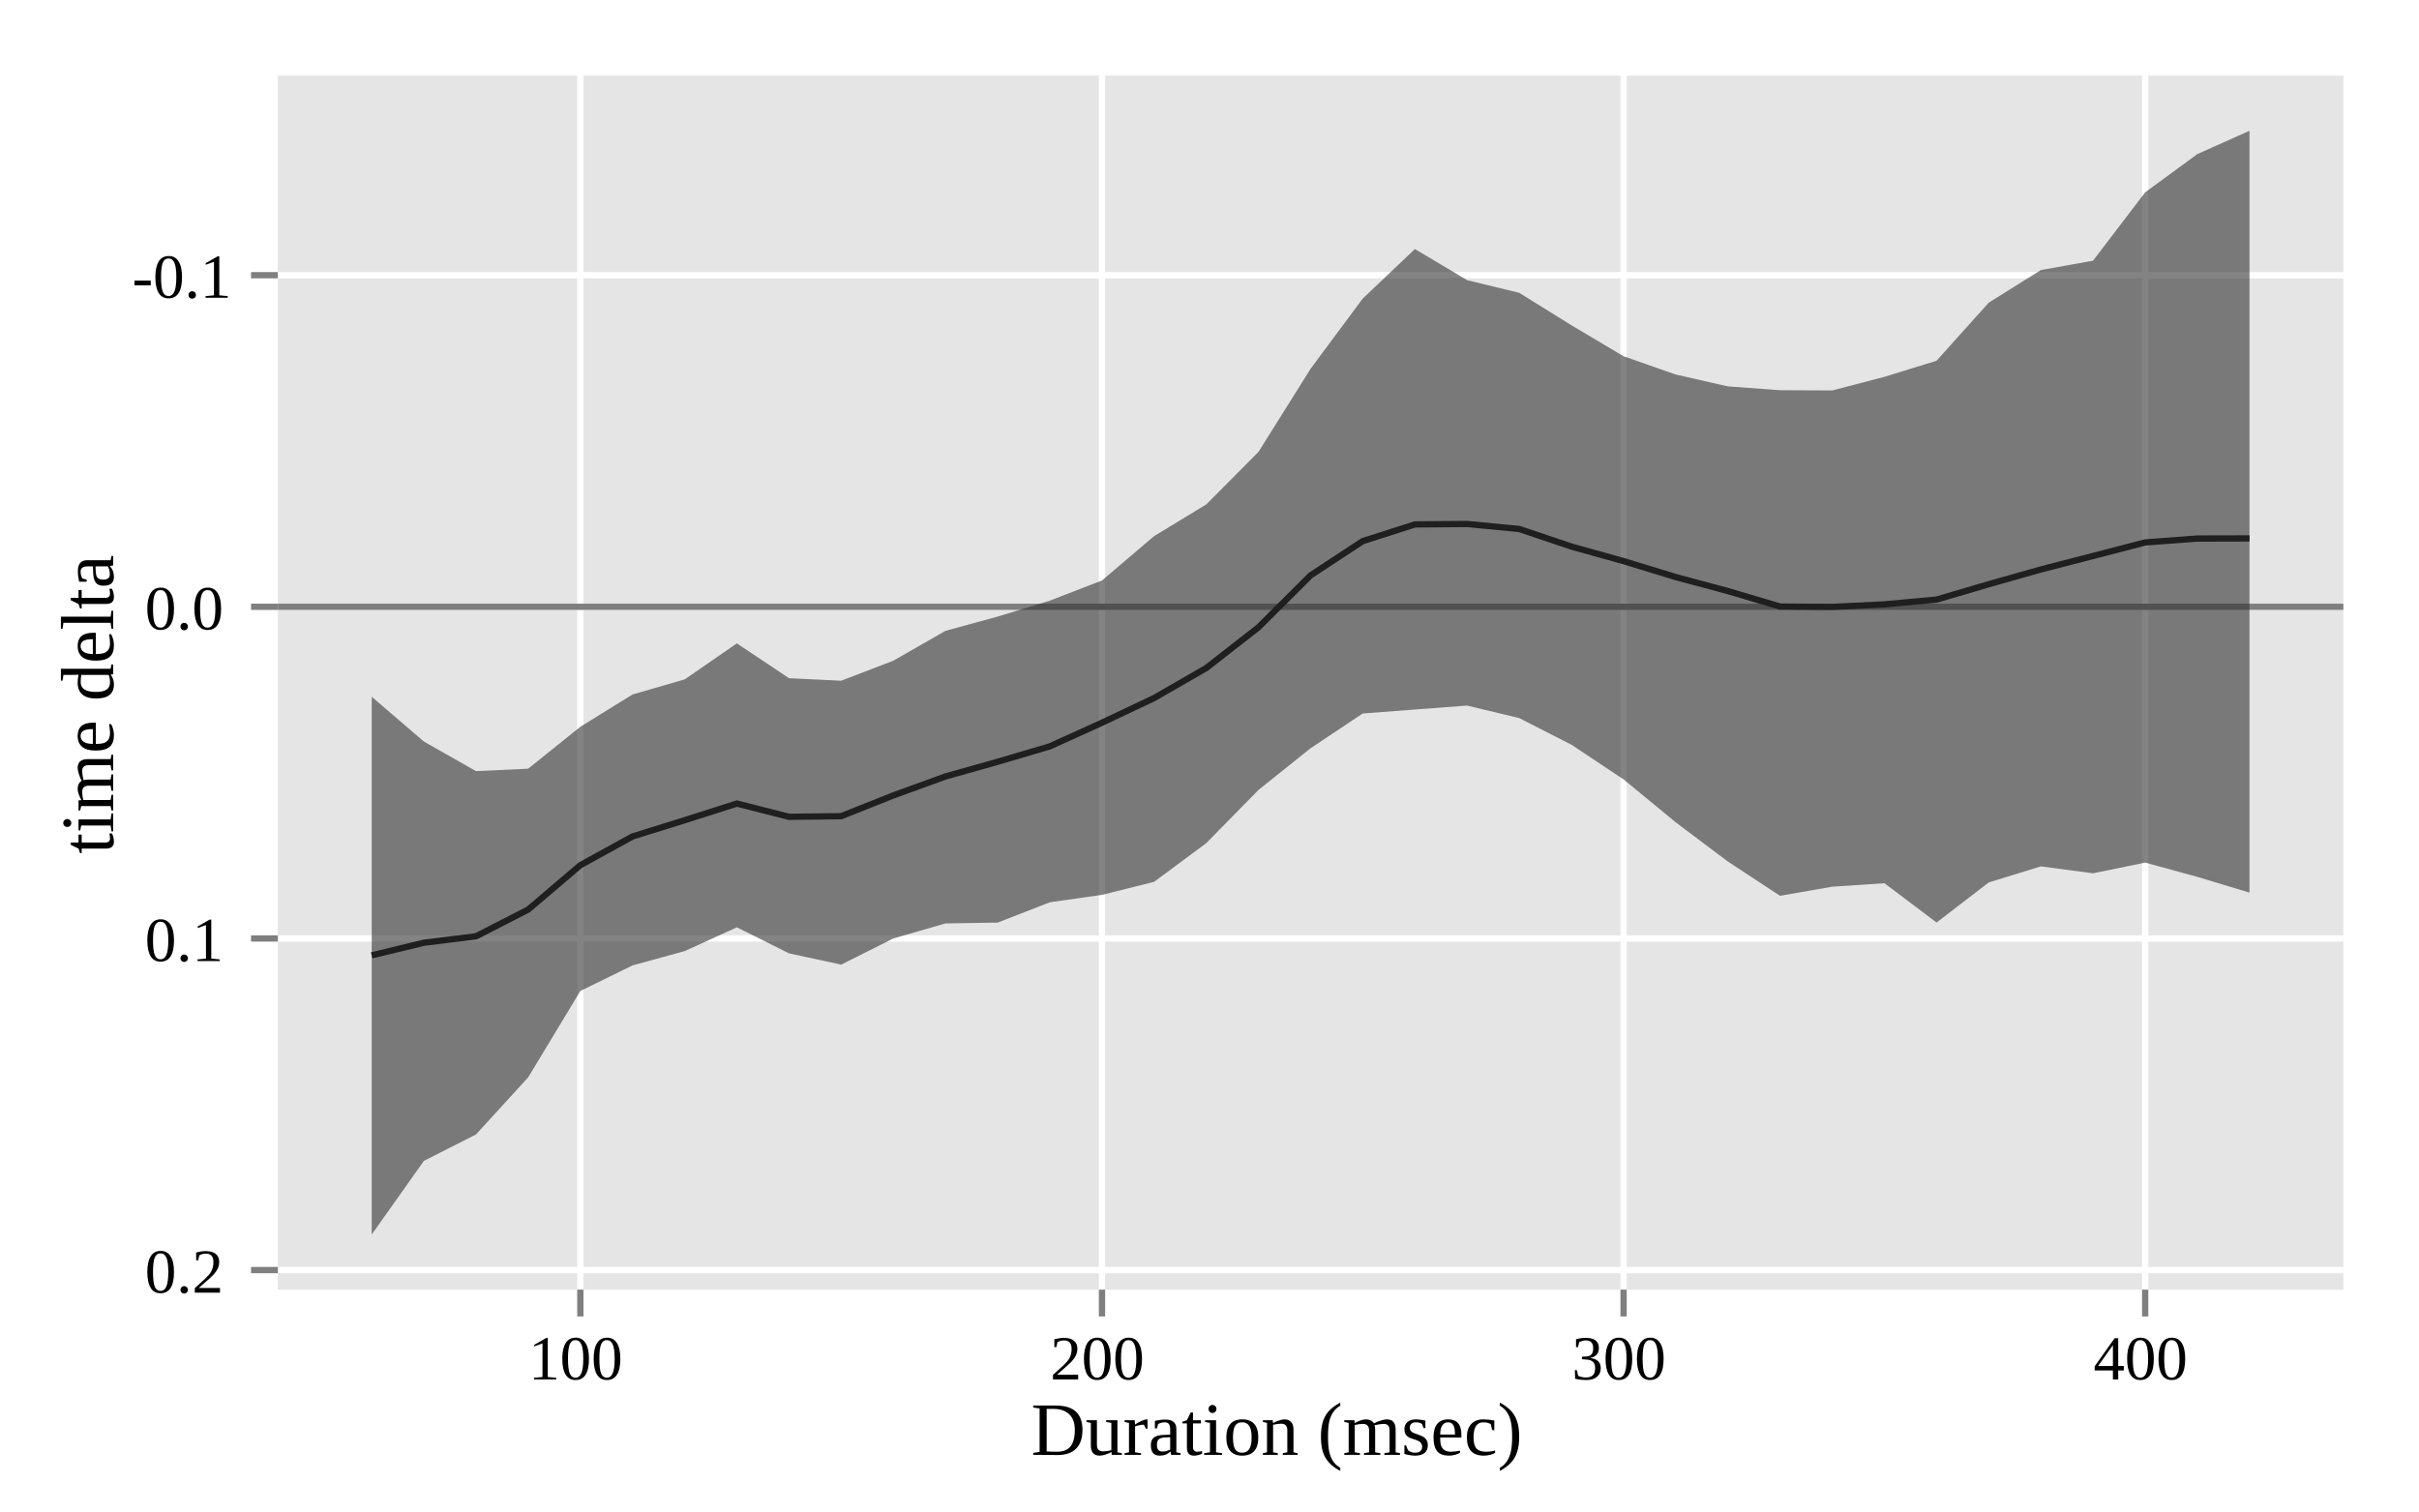
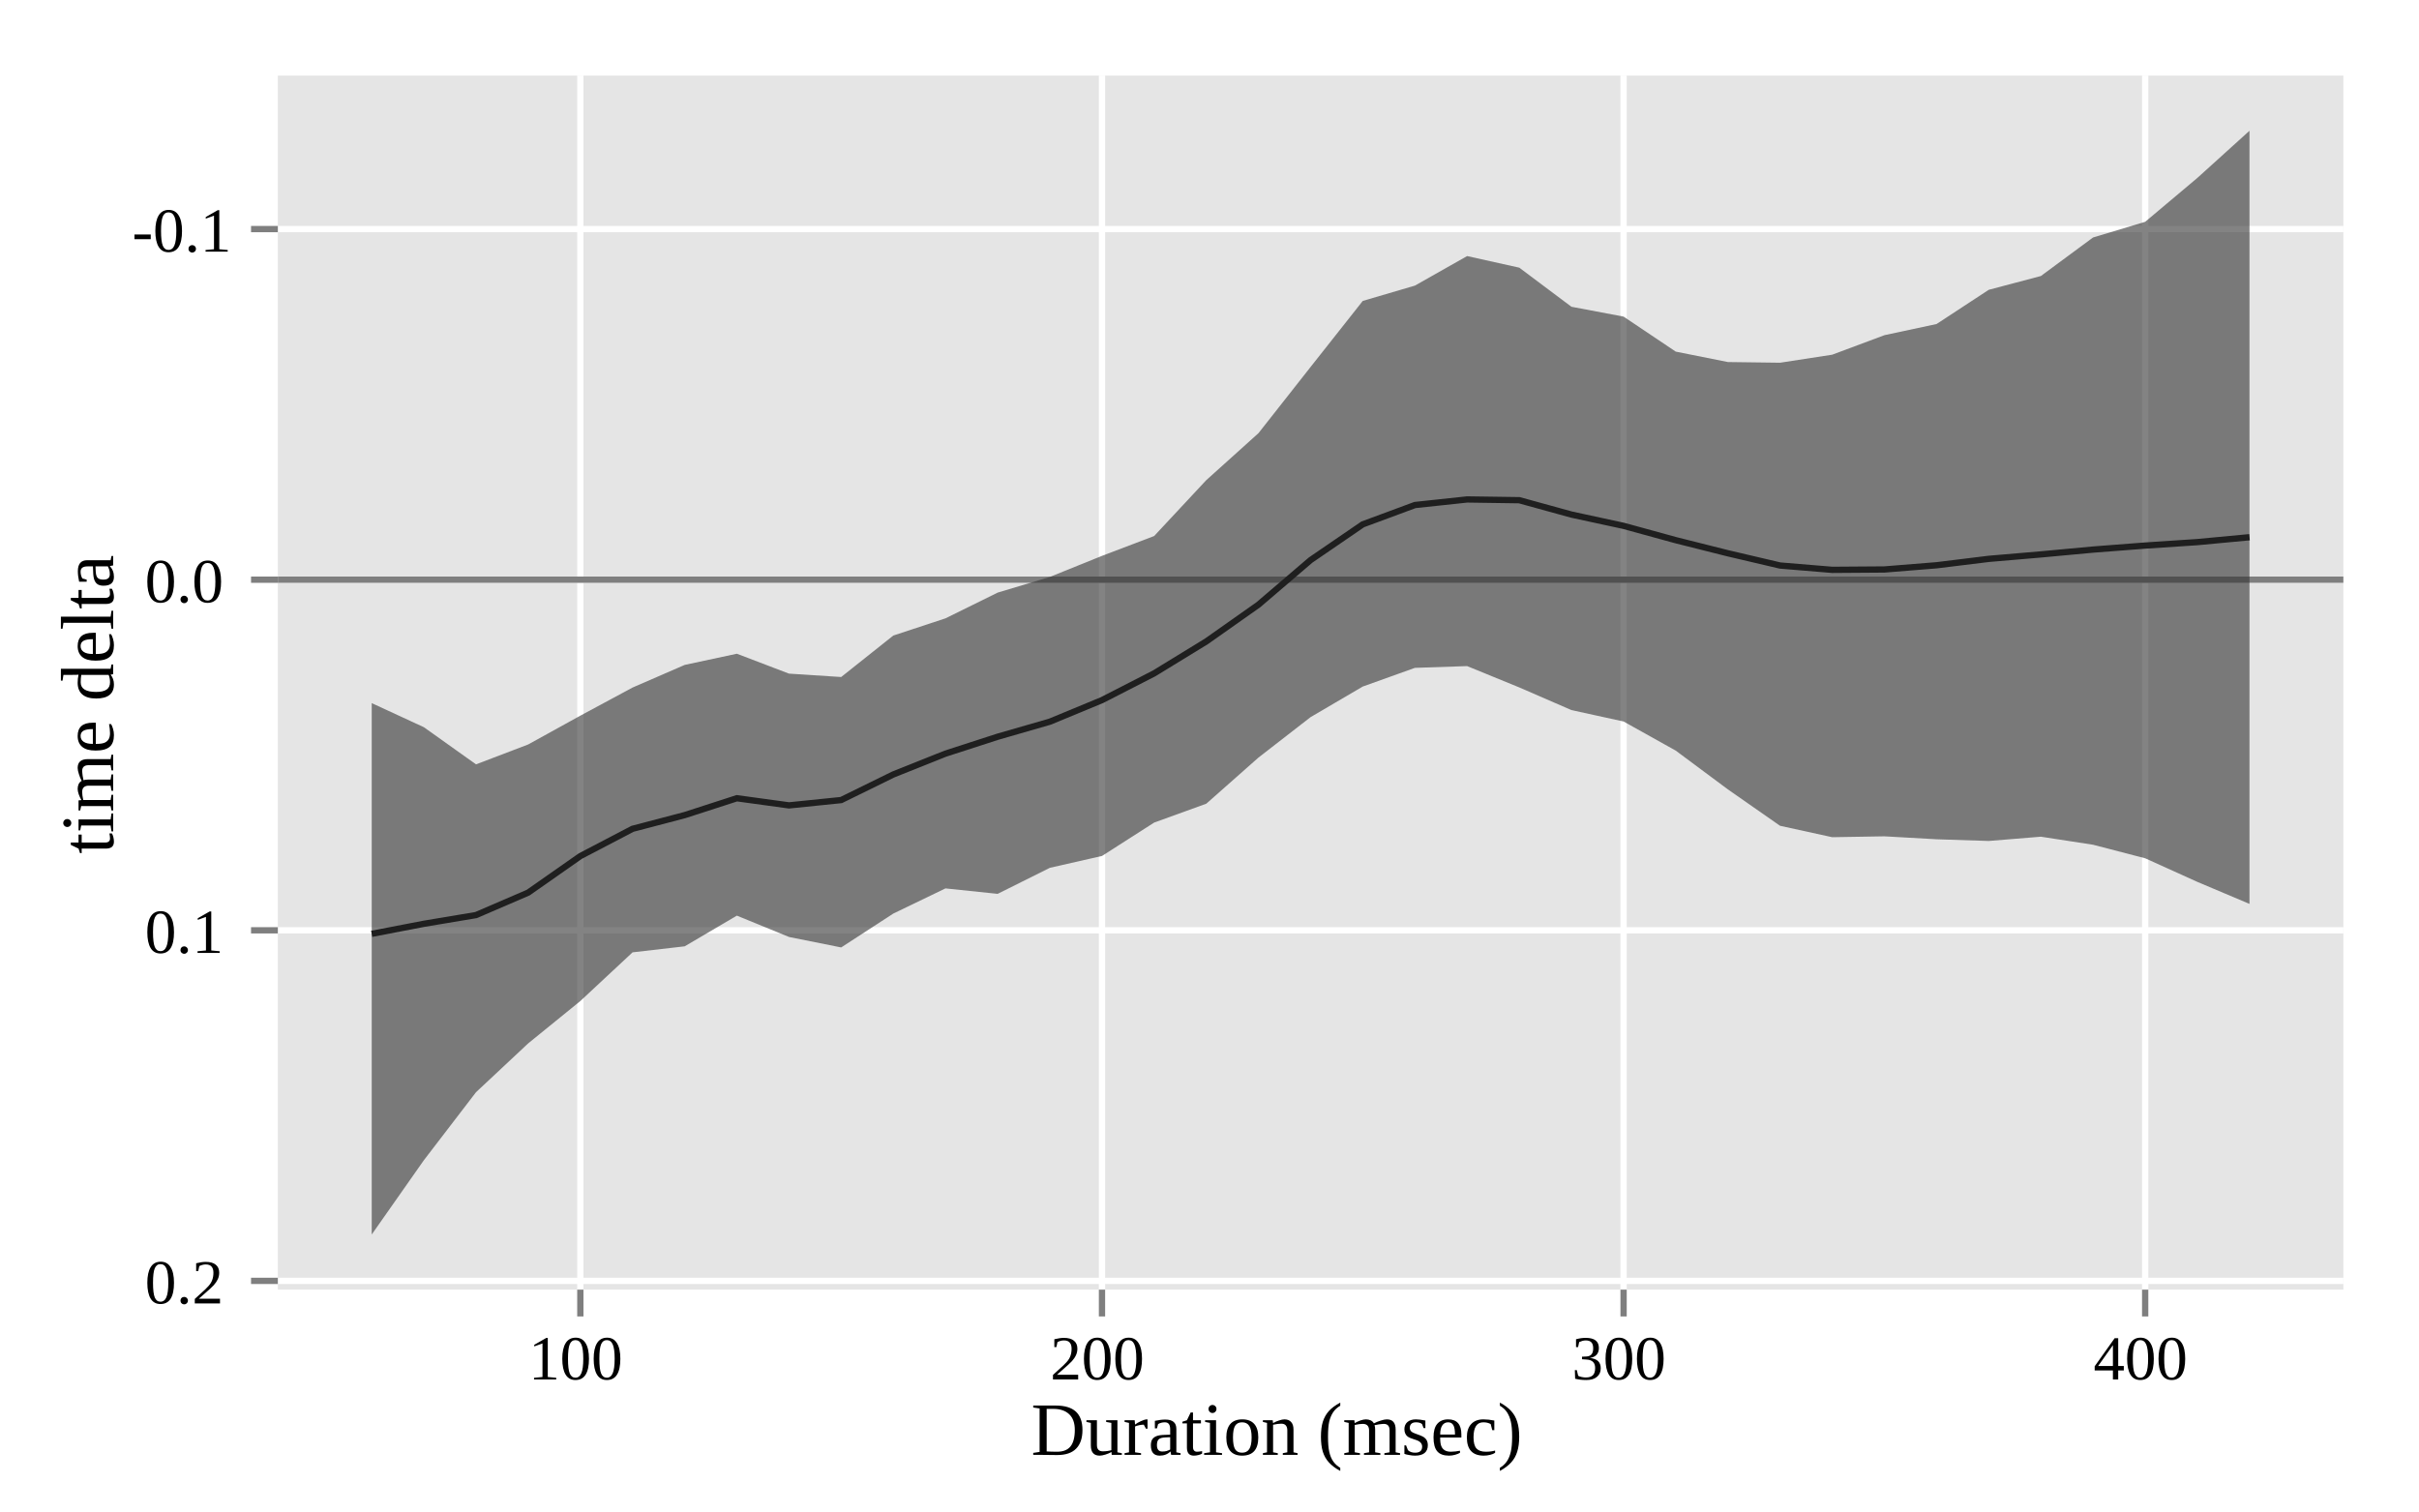
<svg xmlns="http://www.w3.org/2000/svg" width="385.44" height="240.90" viewBox="0,0,385.44,240.90">
  <rect width="100%" height="100%" style="fill:#FFFFFF" />
  <polygon points="0.00 , 0.00 385.44 , 0.00 385.44 , 240.90 0.00 , 240.90 " style="stroke-width:1;stroke:#FFFFFF;fill:#FFFFFF;stroke-opacity:1;fill-opacity:1" />
  <polygon points="44.27 , 205.54 44.27 , 12.05 373.39 , 12.05 373.39 , 205.54 " style="stroke-width:1;stroke:#FFFFFF;fill:#E5E5E5;stroke-opacity:0;fill-opacity:1" />
-   <polyline points="44.27 , 17.44 373.39 , 17.44 " style="stroke-width:0;stroke:#F2F2F2;fill:#000000;stroke-opacity:1;fill-opacity:0" />
-   <polyline points="44.27 , 70.29 373.39 , 70.29 " style="stroke-width:0;stroke:#F2F2F2;fill:#000000;stroke-opacity:1;fill-opacity:0" />
-   <polyline points="44.27 , 123.14 373.39 , 123.14 " style="stroke-width:0;stroke:#F2F2F2;fill:#000000;stroke-opacity:1;fill-opacity:0" />
-   <polyline points="44.27 , 175.99 373.39 , 175.99 " style="stroke-width:0;stroke:#F2F2F2;fill:#000000;stroke-opacity:1;fill-opacity:0" />
+   <polyline points="44.27 , 64.45 373.39 , 64.45 " style="stroke-width:0;stroke:#F2F2F2;fill:#000000;stroke-opacity:1;fill-opacity:0" />
+   <polyline points="44.27 , 120.33 373.39 , 120.33 " style="stroke-width:0;stroke:#F2F2F2;fill:#000000;stroke-opacity:1;fill-opacity:0" />
+   <polyline points="44.27 , 176.20 373.39 , 176.20 " style="stroke-width:0;stroke:#F2F2F2;fill:#000000;stroke-opacity:1;fill-opacity:0" />
  <polyline points="50.92 , 205.54 50.92 , 12.05 " style="stroke-width:0;stroke:#F2F2F2;fill:#000000;stroke-opacity:1;fill-opacity:0" />
  <polyline points="134.03 , 205.54 134.03 , 12.05 " style="stroke-width:0;stroke:#F2F2F2;fill:#000000;stroke-opacity:1;fill-opacity:0" />
  <polyline points="217.14 , 205.54 217.14 , 12.05 " style="stroke-width:0;stroke:#F2F2F2;fill:#000000;stroke-opacity:1;fill-opacity:0" />
  <polyline points="300.26 , 205.54 300.26 , 12.05 " style="stroke-width:0;stroke:#F2F2F2;fill:#000000;stroke-opacity:1;fill-opacity:0" />
-   <polyline points="44.27 , 43.86 373.39 , 43.86 " style="stroke-width:1;stroke:#FFFFFF;fill:#000000;stroke-opacity:1;fill-opacity:0" />
-   <polyline points="44.27 , 96.71 373.39 , 96.71 " style="stroke-width:1;stroke:#FFFFFF;fill:#000000;stroke-opacity:1;fill-opacity:0" />
-   <polyline points="44.27 , 149.57 373.39 , 149.57 " style="stroke-width:1;stroke:#FFFFFF;fill:#000000;stroke-opacity:1;fill-opacity:0" />
-   <polyline points="44.27 , 202.42 373.39 , 202.42 " style="stroke-width:1;stroke:#FFFFFF;fill:#000000;stroke-opacity:1;fill-opacity:0" />
+   <polyline points="44.27 , 36.51 373.39 , 36.51 " style="stroke-width:1;stroke:#FFFFFF;fill:#000000;stroke-opacity:1;fill-opacity:0" />
+   <polyline points="44.27 , 92.39 373.39 , 92.39 " style="stroke-width:1;stroke:#FFFFFF;fill:#000000;stroke-opacity:1;fill-opacity:0" />
+   <polyline points="44.27 , 148.27 373.39 , 148.27 " style="stroke-width:1;stroke:#FFFFFF;fill:#000000;stroke-opacity:1;fill-opacity:0" />
+   <polyline points="44.27 , 204.14 373.39 , 204.14 " style="stroke-width:1;stroke:#FFFFFF;fill:#000000;stroke-opacity:1;fill-opacity:0" />
  <polyline points="92.47 , 205.54 92.47 , 12.05 " style="stroke-width:1;stroke:#FFFFFF;fill:#000000;stroke-opacity:1;fill-opacity:0" />
  <polyline points="175.59 , 205.54 175.59 , 12.05 " style="stroke-width:1;stroke:#FFFFFF;fill:#000000;stroke-opacity:1;fill-opacity:0" />
  <polyline points="258.70 , 205.54 258.70 , 12.05 " style="stroke-width:1;stroke:#FFFFFF;fill:#000000;stroke-opacity:1;fill-opacity:0" />
  <polyline points="341.81 , 205.54 341.81 , 12.05 " style="stroke-width:1;stroke:#FFFFFF;fill:#000000;stroke-opacity:1;fill-opacity:0" />
-   <line x1="44.27" y1="96.71" x2="373.39" y2="96.71" style="stroke-width:1;stroke:#7F7F7F;fill:#000000;stroke-opacity:1;fill-opacity:0" />
-   <polyline points="59.23 , 152.26 67.54 , 150.25 75.85 , 149.22 84.16 , 144.96 92.47 , 137.89 100.79 , 133.31 109.10 , 130.72 117.41 , 128.07 125.72 , 130.18 134.03 , 130.08 142.34 , 126.77 150.65 , 123.75 158.96 , 121.41 167.28 , 118.95 175.59 , 115.18 183.90 , 111.25 192.21 , 106.46 200.52 , 99.98 208.83 , 91.70 217.14 , 86.24 225.45 , 83.58 233.77 , 83.51 242.08 , 84.31 250.39 , 87.11 258.70 , 89.43 267.01 , 91.97 275.32 , 94.20 283.63 , 96.67 291.94 , 96.73 300.26 , 96.32 308.57 , 95.56 316.88 , 93.11 325.19 , 90.76 333.50 , 88.61 341.81 , 86.45 350.12 , 85.83 358.43 , 85.81 " style="stroke-width:1;stroke:#000000;fill:#000000;stroke-opacity:1;fill-opacity:0" />
-   <polygon points="59.23 , 196.75 67.54 , 185.02 75.85 , 180.80 84.16 , 171.70 92.47 , 157.94 100.79 , 153.86 109.10 , 151.58 117.41 , 147.79 125.72 , 151.94 134.03 , 153.74 142.34 , 149.57 150.65 , 147.17 158.96 , 147.04 167.28 , 143.80 175.59 , 142.62 183.90 , 140.54 192.21 , 134.37 200.52 , 125.90 208.83 , 119.25 217.14 , 113.71 225.45 , 113.08 233.77 , 112.45 242.08 , 114.45 250.39 , 118.69 258.70 , 124.22 267.01 , 131.06 275.32 , 137.31 283.63 , 142.77 291.94 , 141.32 300.26 , 140.76 308.57 , 147.03 316.88 , 140.64 325.19 , 138.08 333.50 , 139.18 341.81 , 137.48 350.12 , 139.75 358.43 , 142.26 358.43 , 20.84 350.12 , 24.56 341.81 , 30.65 333.50 , 41.55 325.19 , 43.04 316.88 , 48.24 308.57 , 57.49 300.26 , 60.06 291.94 , 62.23 283.63 , 62.19 275.32 , 61.58 267.01 , 59.69 258.70 , 56.78 250.39 , 51.84 242.08 , 46.67 233.77 , 44.65 225.45 , 39.69 217.14 , 47.58 208.83 , 58.77 200.52 , 72.03 192.21 , 80.39 183.90 , 85.44 175.59 , 92.51 167.28 , 95.73 158.96 , 98.27 150.65 , 100.54 142.34 , 105.30 134.03 , 108.49 125.72 , 108.09 117.41 , 102.54 109.10 , 108.28 100.79 , 110.68 92.47 , 115.83 84.16 , 122.51 75.85 , 122.90 67.54 , 118.18 59.23 , 111.05 " style="stroke-width:1;stroke:#FFFFFF;fill:#333333;stroke-opacity:0;fill-opacity:0.606" />
-   <text transform="translate(21.05,47.46)" style="font-size:10">-0.1</text>
-   <text transform="translate(23.10,100.31)" style="font-size:10">0.0</text>
-   <text transform="translate(23.10,153.17)" style="font-size:10">0.1</text>
-   <text transform="translate(23.10,206.02)" style="font-size:10">0.2</text>
-   <polyline points="40.00 , 43.86 44.27 , 43.86 " style="stroke-width:1;stroke:#7F7F7F;fill:#000000;stroke-opacity:1;fill-opacity:0" />
-   <polyline points="40.00 , 96.71 44.27 , 96.71 " style="stroke-width:1;stroke:#7F7F7F;fill:#000000;stroke-opacity:1;fill-opacity:0" />
-   <polyline points="40.00 , 149.57 44.27 , 149.57 " style="stroke-width:1;stroke:#7F7F7F;fill:#000000;stroke-opacity:1;fill-opacity:0" />
-   <polyline points="40.00 , 202.42 44.27 , 202.42 " style="stroke-width:1;stroke:#7F7F7F;fill:#000000;stroke-opacity:1;fill-opacity:0" />
+   <line x1="44.27" y1="92.39" x2="373.39" y2="92.39" style="stroke-width:1;stroke:#7F7F7F;fill:#000000;stroke-opacity:1;fill-opacity:0" />
+   <polyline points="59.23 , 148.83 67.54 , 147.23 75.85 , 145.84 84.16 , 142.26 92.47 , 136.44 100.79 , 132.09 109.10 , 129.91 117.41 , 127.22 125.72 , 128.36 134.03 , 127.51 142.34 , 123.43 150.65 , 120.11 158.96 , 117.42 167.28 , 115.02 175.59 , 111.58 183.90 , 107.32 192.21 , 102.23 200.52 , 96.37 208.83 , 89.26 217.14 , 83.57 225.45 , 80.49 233.77 , 79.60 242.08 , 79.72 250.39 , 82.01 258.70 , 83.81 267.01 , 86.09 275.32 , 88.18 283.63 , 90.13 291.94 , 90.82 300.26 , 90.76 308.57 , 90.09 316.88 , 89.07 325.19 , 88.36 333.50 , 87.59 341.81 , 86.95 350.12 , 86.40 358.43 , 85.62 " style="stroke-width:1;stroke:#000000;fill:#000000;stroke-opacity:1;fill-opacity:0" />
+   <polygon points="59.23 , 196.75 67.54 , 184.91 75.85 , 174.07 84.16 , 166.29 92.47 , 159.54 100.79 , 151.78 109.10 , 150.82 117.41 , 145.93 125.72 , 149.33 134.03 , 151.00 142.34 , 145.60 150.65 , 141.59 158.96 , 142.46 167.28 , 138.31 175.59 , 136.42 183.90 , 131.10 192.21 , 128.09 200.52 , 120.74 208.83 , 114.29 217.14 , 109.42 225.45 , 106.44 233.77 , 106.16 242.08 , 109.56 250.39 , 113.17 258.70 , 114.99 267.01 , 119.63 275.32 , 125.81 283.63 , 131.61 291.94 , 133.43 300.26 , 133.29 308.57 , 133.76 316.88 , 134.03 325.19 , 133.35 333.50 , 134.63 341.81 , 136.79 350.12 , 140.55 358.43 , 144.06 358.43 , 20.84 350.12 , 28.36 341.81 , 35.35 333.50 , 37.85 325.19 , 43.99 316.88 , 46.19 308.57 , 51.64 300.26 , 53.42 291.94 , 56.53 283.63 , 57.81 275.32 , 57.70 267.01 , 56.04 258.70 , 50.46 250.39 , 48.89 242.08 , 42.66 233.77 , 40.81 225.45 , 45.52 217.14 , 47.96 208.83 , 58.48 200.52 , 69.04 192.21 , 76.52 183.90 , 85.43 175.59 , 88.59 167.28 , 91.95 158.96 , 94.45 150.65 , 98.55 142.34 , 101.29 134.03 , 107.90 125.72 , 107.36 117.41 , 104.19 109.10 , 105.97 100.79 , 109.58 92.47 , 114.06 84.16 , 118.65 75.85 , 121.82 67.54 , 115.90 59.23 , 112.06 " style="stroke-width:1;stroke:#FFFFFF;fill:#333333;stroke-opacity:0;fill-opacity:0.606" />
+   <text transform="translate(21.05,40.11)" style="font-size:10">-0.1</text>
+   <text transform="translate(23.10,95.99)" style="font-size:10">0.0</text>
+   <text transform="translate(23.10,151.87)" style="font-size:10">0.1</text>
+   <text transform="translate(23.10,207.74)" style="font-size:10">0.2</text>
+   <polyline points="40.00 , 36.51 44.27 , 36.51 " style="stroke-width:1;stroke:#7F7F7F;fill:#000000;stroke-opacity:1;fill-opacity:0" />
+   <polyline points="40.00 , 92.39 44.27 , 92.39 " style="stroke-width:1;stroke:#7F7F7F;fill:#000000;stroke-opacity:1;fill-opacity:0" />
+   <polyline points="40.00 , 148.27 44.27 , 148.27 " style="stroke-width:1;stroke:#7F7F7F;fill:#000000;stroke-opacity:1;fill-opacity:0" />
+   <polyline points="40.00 , 204.14 44.27 , 204.14 " style="stroke-width:1;stroke:#7F7F7F;fill:#000000;stroke-opacity:1;fill-opacity:0" />
  <polyline points="92.47 , 209.81 92.47 , 205.54 " style="stroke-width:1;stroke:#7F7F7F;fill:#000000;stroke-opacity:1;fill-opacity:0" />
  <polyline points="175.59 , 209.81 175.59 , 205.54 " style="stroke-width:1;stroke:#7F7F7F;fill:#000000;stroke-opacity:1;fill-opacity:0" />
  <polyline points="258.70 , 209.81 258.70 , 205.54 " style="stroke-width:1;stroke:#7F7F7F;fill:#000000;stroke-opacity:1;fill-opacity:0" />
  <polyline points="341.81 , 209.81 341.81 , 205.54 " style="stroke-width:1;stroke:#7F7F7F;fill:#000000;stroke-opacity:1;fill-opacity:0" />
  <text transform="translate(84.22,219.85)" style="font-size:10">100</text>
  <text transform="translate(167.34,219.85)" style="font-size:10">200</text>
  <text transform="translate(250.45,219.85)" style="font-size:10">300</text>
  <text transform="translate(333.56,219.85)" style="font-size:10">400</text>
  <text transform="translate(164.29,231.87)" style="font-size:12">Duration (msec)</text>
  <text transform="translate(18.03,136.09) rotate(-90)" style="font-size:12">time delta</text>
</svg>
